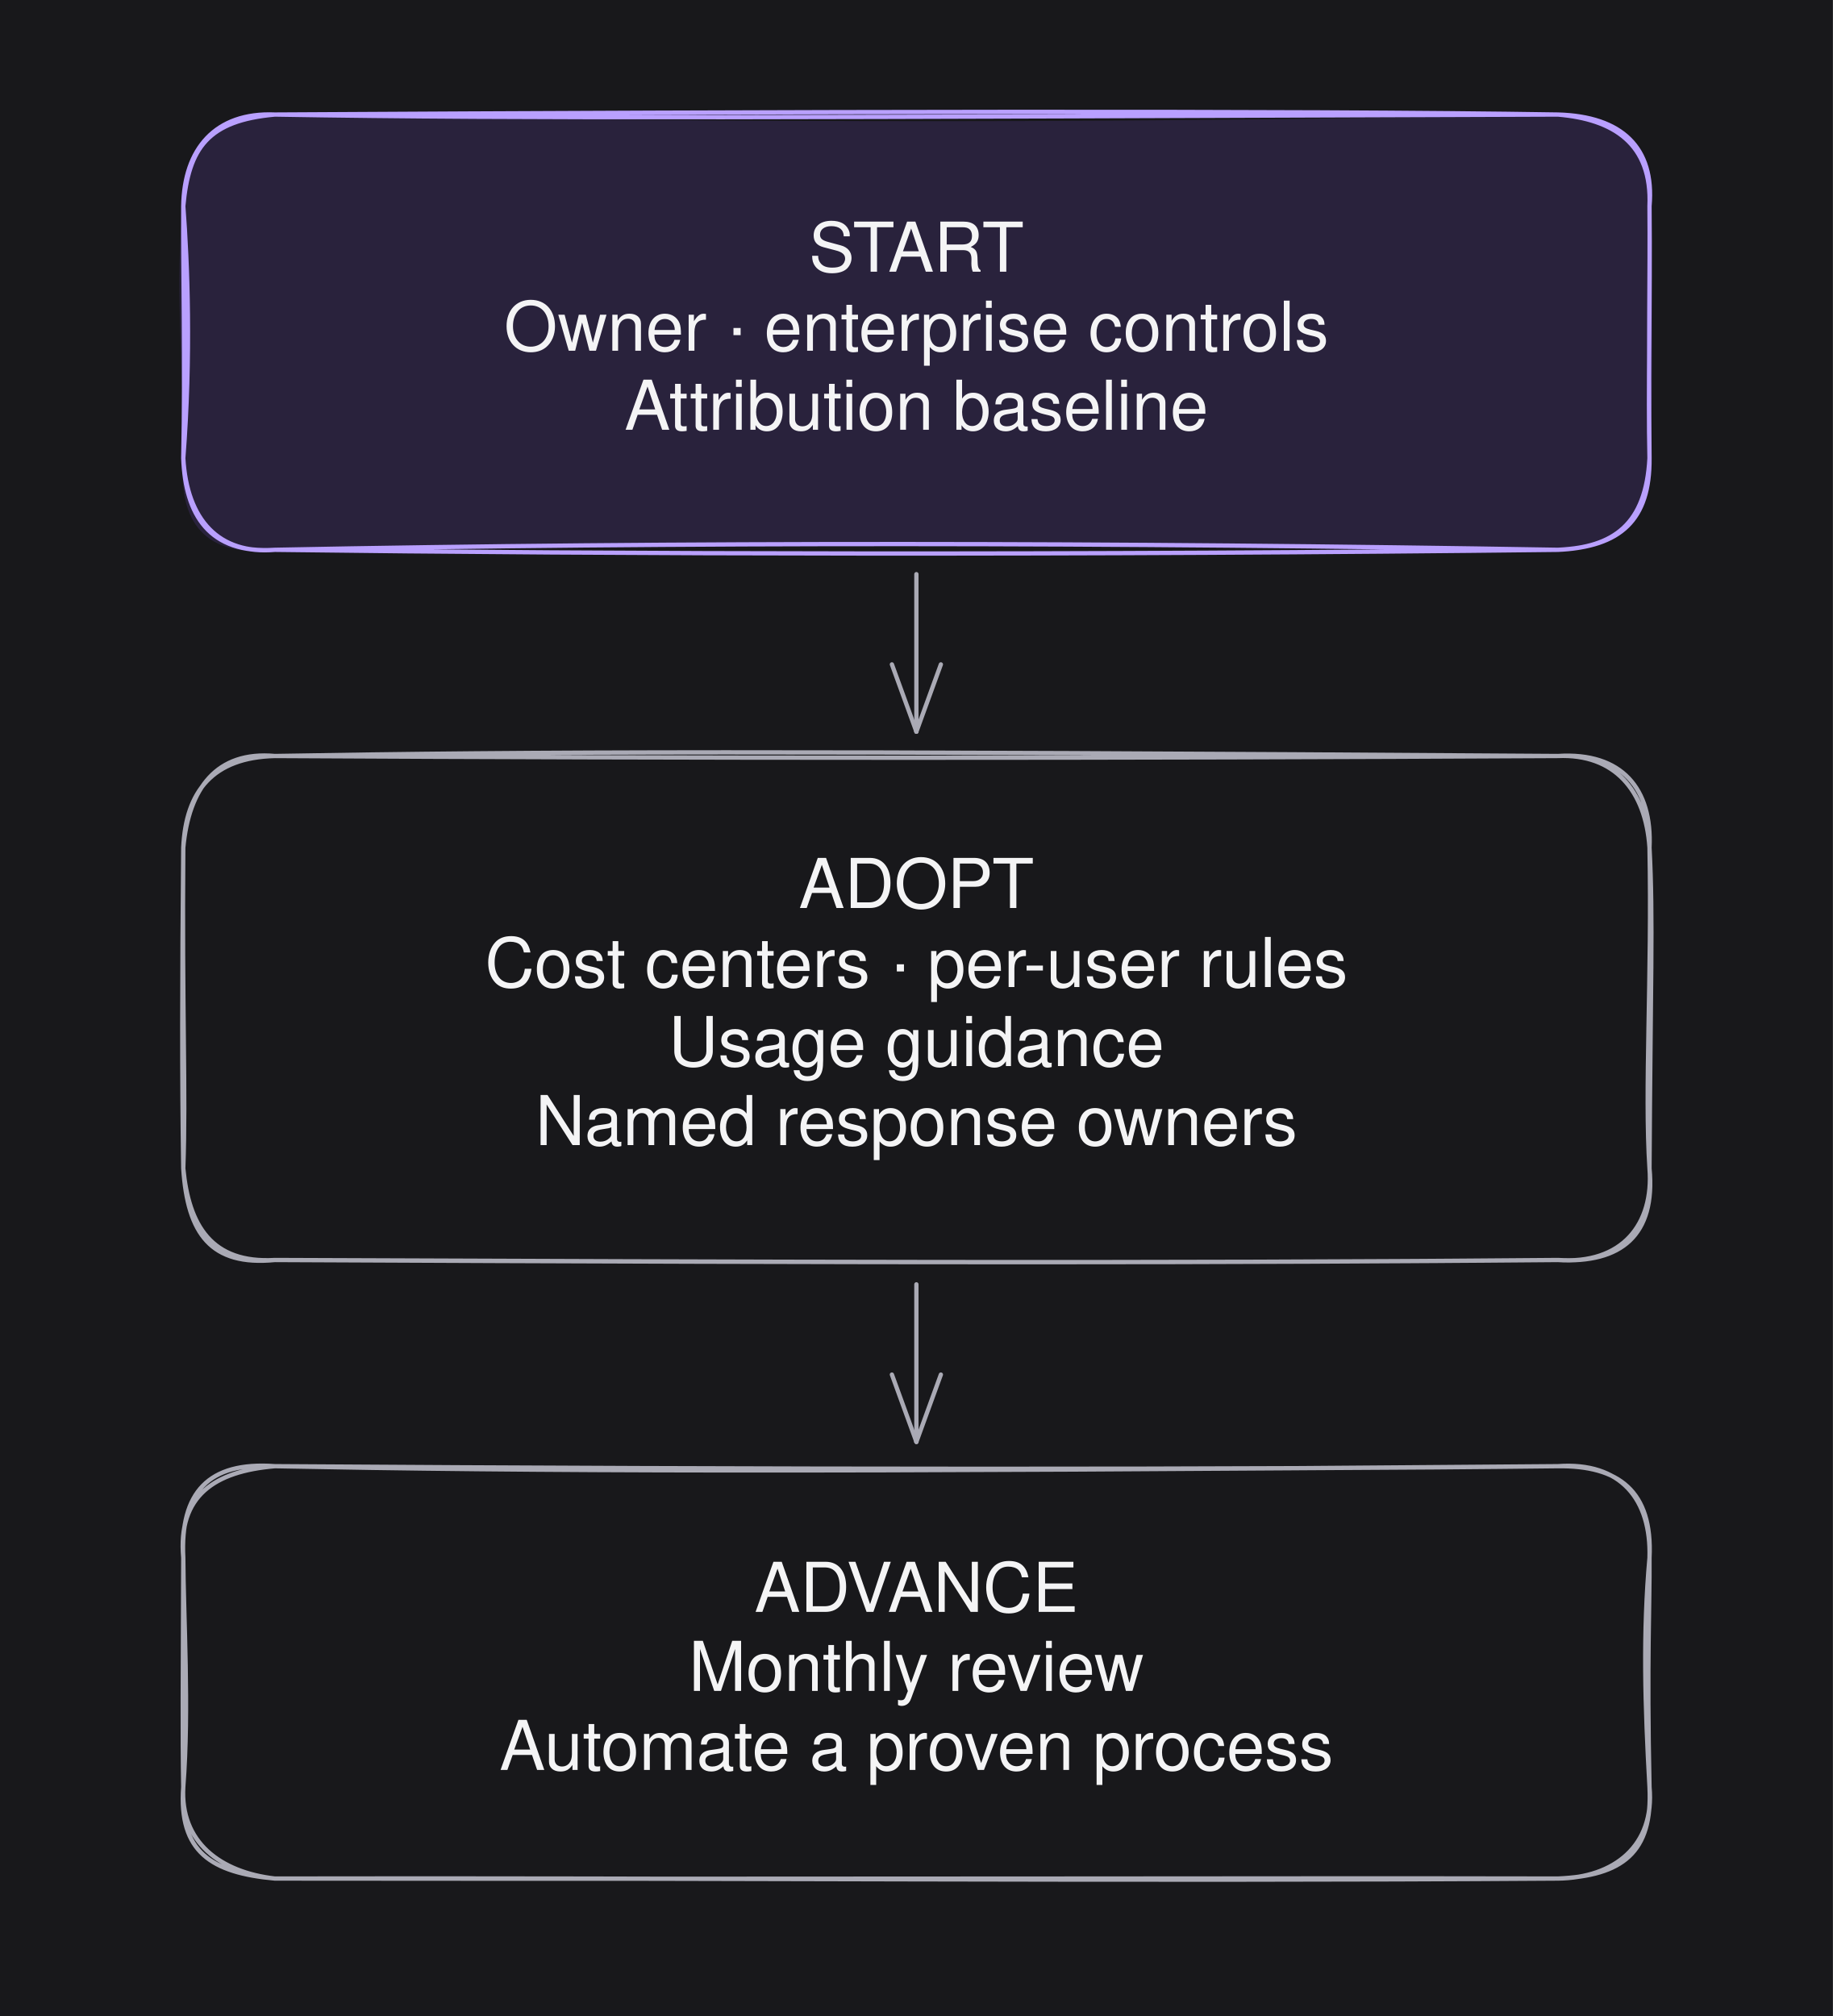
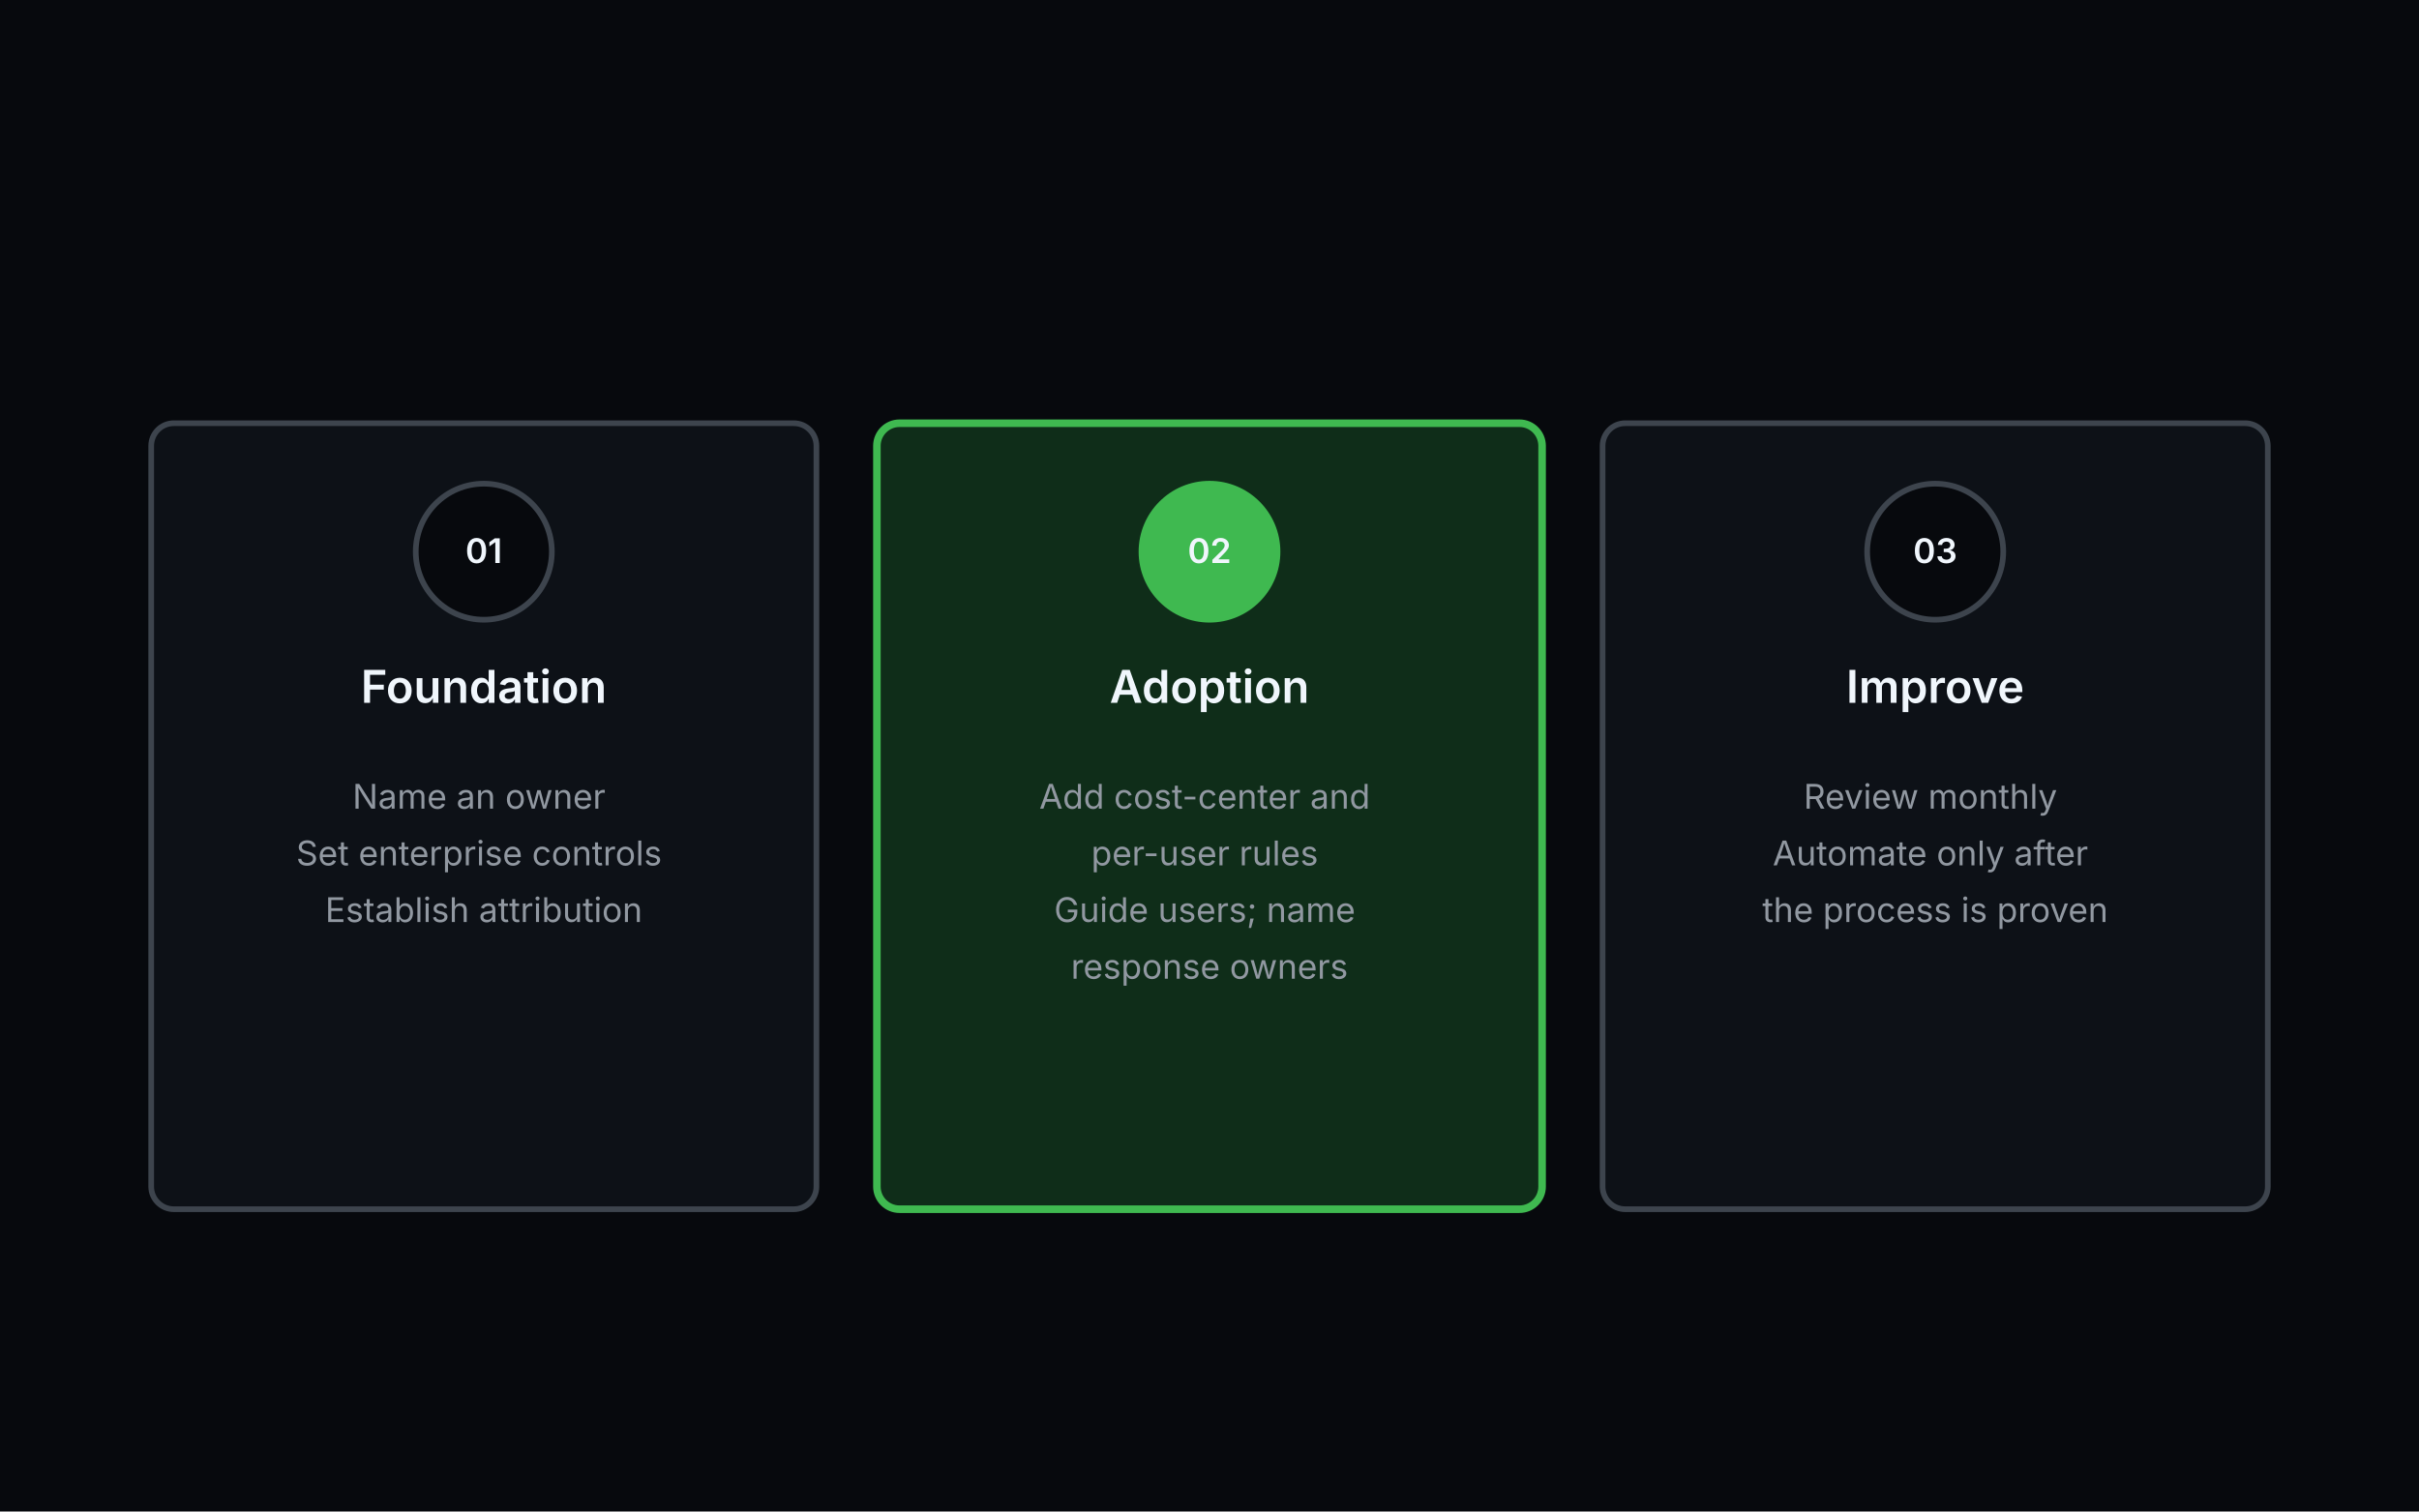
- <svg xmlns="http://www.w3.org/2000/svg" version="1.1" viewBox="0 0 640 704" width="640" height="704" role="img" aria-labelledby="rollout-roadmap-dark-title rollout-roadmap-dark-desc">
+ <svg xmlns="http://www.w3.org/2000/svg" viewBox="0 0 640 400" role="img" aria-labelledby="rollout-roadmap-dark-title rollout-roadmap-dark-desc">
  <defs>
-     <style class="style-fonts">
-       </style>
+     <marker id="rollout-roadmap-dark-arrow" markerWidth="8" markerHeight="6" refX="7" refY="3" orient="auto">
+       <path d="M 0 0 L 8 3 L 0 6 Z" fill="#9198a1" />
+     </marker>
  </defs>
-   <rect x="0" y="0" width="640" height="704" fill="#18181b" />
-   <g stroke-linecap="round" transform="translate(0 0) rotate(0 320 352)">
-     <path d="M0 0 L640 0 L640 704 L0 704" stroke="none" stroke-width="0" fill="#18181b" />
-     <path d="M0 0 C129.99 0, 259.98 0, 640 0 M0 0 C229.33 0, 458.66 0, 640 0 M640 0 C640 261.91, 640 523.82, 640 704 M640 0 C640 177.47, 640 354.94, 640 704 M640 704 C455.84 704, 271.67 704, 0 704 M640 704 C476.72 704, 313.43 704, 0 704 M0 704 C0 528.42, 0 352.85, 0 0 M0 704 C0 473.22, 0 242.45, 0 0" stroke="transparent" stroke-width="2" fill="none" />
+   <style>
+     svg { font-family: system-ui, -apple-system, "Segoe UI", sans-serif; color: #f0f6fc; }
+     .paper { fill: #07090d; }
+     .node, .step-card { fill: #0d1117; stroke: #3d444d; stroke-width: 1.5; }
+     .node.focus, .step-card.focus { fill: #0f2d19; stroke: #3fb950; stroke-width: 2; }
+     .decision { fill: #0d1117; stroke: #f0f6fc; stroke-width: 1.5; }
+     .hub { fill: #0f2d19; stroke: #3fb950; stroke-width: 1.5; }
+     .step-number { fill: #07090d; stroke: #3d444d; stroke-width: 1.5; }
+     .step-number.focus { fill: #3fb950; stroke: #3fb950; }
+     .eyebrow, .detail, .note { fill: #9198a1; }
+     .node-name, .number { fill: #f0f6fc; }
+     .arrow { fill: none; stroke: #9198a1; stroke-width: 1.5; stroke-linecap: round; stroke-linejoin: round; marker-end: url(#rollout-roadmap-dark-arrow); }
+     .spoke { fill: none; stroke: #9198a1; stroke-width: 1; stroke-dasharray: 4 3; }
+     .eyebrow { font-size: 8px; font-weight: 600; letter-spacing: .12em; }
+     .node-name { font-size: 12px; font-weight: 600; }
+     .detail { font-size: 9px; }
+     .arrow-label { fill: #9198a1; font-size: 8px; font-weight: 600; letter-spacing: .06em; }
+     .label-mask { fill: #07090d; }
+     .number { font-size: 9px; font-weight: 600; }
+     .note { font-size: 10px; }
+   </style>
+   <rect x="0" y="0" width="640" height="400" class="paper" />
+   <g>
+     <rect x="40" y="112" width="176" height="208" rx="6" class="step-card" />
+     <circle cx="128" cy="146" r="18" class="step-number" />
+     <text x="128" y="149" text-anchor="middle" class="number">
+       <tspan>01</tspan>
+     </text>
+     <text x="128" y="186" text-anchor="middle" class="node-name">
+       <tspan>Foundation</tspan>
+     </text>
+     <text x="128" y="214" text-anchor="middle" class="detail">
+       <tspan>Name an owner</tspan>
+       <tspan x="128" dy="15">Set enterprise controls</tspan>
+       <tspan x="128" dy="15">Establish attribution</tspan>
+     </text>
  </g>
-   <g stroke-linecap="round">
-     <g transform="translate(320 200.5) rotate(0 0 27.5)">
-       <path d="M0 0 C0 9.17, 0 45.83, 0 55 M0 0 C0 9.17, 0 45.83, 0 55" stroke="#aaaab5" stroke-width="1.5" fill="none" />
-     </g>
-     <g transform="translate(320 200.5) rotate(0 0 27.5)">
-       <path d="M-8.55 31.51 C-6.83 36.22, -5.12 40.94, 0 55 M-8.55 31.51 C-6.37 37.5, -4.19 43.49, 0 55" stroke="#aaaab5" stroke-width="1.5" fill="none" />
-     </g>
-     <g transform="translate(320 200.5) rotate(0 0 27.5)">
-       <path d="M8.55 31.51 C6.83 36.22, 5.12 40.94, 0 55 M8.55 31.51 C6.37 37.5, 4.19 43.49, 0 55" stroke="#aaaab5" stroke-width="1.5" fill="none" />
-     </g>
+   <g>
+     <rect x="232" y="112" width="176" height="208" rx="6" class="step-card focus" />
+     <circle cx="320" cy="146" r="18" class="step-number focus" />
+     <text x="320" y="149" text-anchor="middle" class="number">
+       <tspan>02</tspan>
+     </text>
+     <text x="320" y="186" text-anchor="middle" class="node-name">
+       <tspan>Adoption</tspan>
+     </text>
+     <text x="320" y="214" text-anchor="middle" class="detail">
+       <tspan>Add cost-center and</tspan>
+       <tspan x="320" dy="15">per-user rules</tspan>
+       <tspan x="320" dy="15">Guide users; name</tspan>
+       <tspan x="320" dy="15">response owners</tspan>
+     </text>
  </g>
-   <mask />
-   <g stroke-linecap="round">
-     <g transform="translate(320 448.5) rotate(0 0 27.5)">
-       <path d="M0 0 C0 9.17, 0 45.83, 0 55 M0 0 C0 9.17, 0 45.83, 0 55" stroke="#aaaab5" stroke-width="1.5" fill="none" />
-     </g>
-     <g transform="translate(320 448.5) rotate(0 0 27.5)">
-       <path d="M-8.55 31.51 C-6.83 36.22, -5.12 40.94, 0 55 M-8.55 31.51 C-6.37 37.5, -4.19 43.49, 0 55" stroke="#aaaab5" stroke-width="1.5" fill="none" />
-     </g>
-     <g transform="translate(320 448.5) rotate(0 0 27.5)">
-       <path d="M8.55 31.51 C6.83 36.22, 5.12 40.94, 0 55 M8.55 31.51 C6.37 37.5, 4.19 43.49, 0 55" stroke="#aaaab5" stroke-width="1.5" fill="none" />
-     </g>
-   </g>
-   <mask />
-   <g stroke-linecap="round" transform="translate(64 40) rotate(0 256 76)">
-     <path d="M32 0 C166 2.37, 297.46 3.75, 480 0 C501.67 0.13, 514.8 13.63, 512 32 C513.04 60.34, 513.63 93.28, 512 120 C511.43 144.61, 501.51 149.68, 480 152 C346.3 149.68, 211.28 149.1, 32 152 C7.21 154.94, -1.81 141.97, 0 120 C0.03 90.32, -3.02 55.71, 0 32 C3.49 7.71, 13.12 2.97, 32 0" stroke="none" stroke-width="0" fill="#29223c" />
-     <path d="M32 0 C120.99 1.5, 211.93 0.95, 480 0 M32 0 C210.88 -1.04, 389.45 -1.44, 480 0 M480 0 C502.3 0.61, 513.81 11.46, 512 32 M480 0 C499.31 1.62, 513 10.08, 512 32 M512 32 C512.22 56.98, 511.6 77.57, 512 120 M512 32 C512.31 64.93, 511.47 97.07, 512 120 M512 120 C512.19 141.59, 502.04 150.96, 480 152 M512 120 C510.79 143.13, 499.5 151.18, 480 152 M480 152 C326.59 149.42, 173.11 149.22, 32 152 M480 152 C315.22 153.92, 150.02 153.52, 32 152 M32 152 C12.47 153.69, 1.24 141.67, 0 120 M32 152 C9.03 153.52, 0.73 139.78, 0 120 M0 120 C2.77 84.28, 1.51 51.61, 0 32 M0 120 C0.69 86.77, -0.12 54.68, 0 32 M0 32 C0.28 12.04, 11.15 -0.88, 32 0 M0 32 C1.84 11.62, 8.66 2.08, 32 0" stroke="#b9a0ff" stroke-width="1.5" fill="none" />
-   </g>
-   <g transform="translate(175.9414 74.6) rotate(0 144.0586 41.4)">
-     <text x="144.059" y="20.28" font-family="Helvetica, Arial, sans-serif" font-size="24px" fill="#f4f4f5" text-anchor="middle" style="white-space: pre;" direction="ltr" dominant-baseline="alphabetic">START</text>
-     <text x="144.059" y="47.88" font-family="Helvetica, Arial, sans-serif" font-size="24px" fill="#f4f4f5" text-anchor="middle" style="white-space: pre;" direction="ltr" dominant-baseline="alphabetic">Owner · enterprise controls</text>
-     <text x="144.059" y="75.48" font-family="Helvetica, Arial, sans-serif" font-size="24px" fill="#f4f4f5" text-anchor="middle" style="white-space: pre;" direction="ltr" dominant-baseline="alphabetic">Attribution baseline</text>
-   </g>
-   <g stroke-linecap="round" transform="translate(64 264) rotate(0 256 88)">
-     <path d="M32 0 C198.24 -1.23, 366.4 -1.17, 480 0 C500.36 -3.15, 509.74 10.79, 512 32 C512.94 58.14, 510.55 83.55, 512 144 C515.03 168.49, 502.59 172.72, 480 176 C377.12 174.19, 271.53 175.95, 32 176 C8.84 175.22, -0.37 168.51, 0 144 C1.39 117.9, -0.67 86.91, 0 32 C-0.4 10.85, 8.77 -3.03, 32 0" stroke="none" stroke-width="0" fill="#18181b" />
-     <path d="M32 0 C121.45 -1.59, 213.01 -1.82, 480 0 M32 0 C177.97 0.8, 324.12 0.83, 480 0 M480 0 C499.7 -0.85, 510.68 12, 512 32 M480 0 C502.42 -1.46, 512.99 11.53, 512 32 M512 32 C512.89 76.92, 510.21 116.76, 512 144 M512 32 C513.31 56.46, 512.34 81.35, 512 144 M512 144 C513.55 163.51, 502.48 177.63, 480 176 M512 144 C514.21 167.4, 502.12 177.25, 480 176 M480 176 C366.55 176.99, 252.61 177.06, 32 176 M480 176 C339.84 177.25, 199.88 176.65, 32 176 M32 176 C9.81 177.3, 1.88 163.86, 0 144 M32 176 C9.69 178.18, 1.47 166.93, 0 144 M0 144 C0.96 117.16, -0.47 89.11, 0 32 M0 144 C-0.51 111.92, -0.43 78.66, 0 32 M0 32 C1.93 11.25, 11.61 -1.84, 32 0 M0 32 C0.89 12.29, 10.33 0.52, 32 0" stroke="#aaaab5" stroke-width="1.5" fill="none" />
-   </g>
-   <g transform="translate(168.6113 296.8) rotate(0 151.3887 55.2)">
-     <text x="151.389" y="20.28" font-family="Helvetica, Arial, sans-serif" font-size="24px" fill="#f4f4f5" text-anchor="middle" style="white-space: pre;" direction="ltr" dominant-baseline="alphabetic">ADOPT</text>
-     <text x="151.389" y="47.88" font-family="Helvetica, Arial, sans-serif" font-size="24px" fill="#f4f4f5" text-anchor="middle" style="white-space: pre;" direction="ltr" dominant-baseline="alphabetic">Cost centers · per-user rules</text>
-     <text x="151.389" y="75.48" font-family="Helvetica, Arial, sans-serif" font-size="24px" fill="#f4f4f5" text-anchor="middle" style="white-space: pre;" direction="ltr" dominant-baseline="alphabetic">Usage guidance</text>
-     <text x="151.389" y="103.08" font-family="Helvetica, Arial, sans-serif" font-size="24px" fill="#f4f4f5" text-anchor="middle" style="white-space: pre;" direction="ltr" dominant-baseline="alphabetic">Named response owners</text>
-   </g>
-   <g stroke-linecap="round" transform="translate(64 512) rotate(0 256 72)">
-     <path d="M32 0 C179.59 -0.8, 328.91 -1.95, 480 0 C500.46 0.41, 514.93 14.08, 512 32 C511.85 59.97, 508.98 79.51, 512 112 C514.64 136.61, 499.43 141.46, 480 144 C380.77 142.27, 284.03 142.87, 32 144 C10.9 144.76, 2.5 131.61, 0 112 C-2.5 83.41, -3.19 48.43, 0 32 C-1.87 10.2, 8.58 1.13, 32 0" stroke="none" stroke-width="0" fill="#18181b" />
-     <path d="M32 0 C122.25 1.74, 214.35 2.2, 480 0 M32 0 C202.69 1.17, 372.62 1.26, 480 0 M480 0 C501.96 -1.61, 512.65 11.59, 512 32 M480 0 C501.09 -0.26, 513.15 8.53, 512 32 M512 32 C509.66 58.04, 510.4 83.82, 512 112 M512 32 C512.13 49.18, 511.03 67, 512 112 M512 112 C513.19 135.07, 502.52 143.01, 480 144 M512 112 C513.89 132.58, 499.61 143.77, 480 144 M480 144 C328.2 145.04, 174.64 143.68, 32 144 M480 144 C374.12 143.79, 269.06 144.23, 32 144 M32 144 C9.87 142.01, -1.71 134.71, 0 112 M32 144 C12.88 141.82, -1.15 131.2, 0 112 M0 112 C2.13 84.64, 0.08 52.64, 0 32 M0 112 C-0.35 93.24, -0.14 74.25, 0 32 M0 32 C-1.96 10.37, 10.83 1.8, 32 0 M0 32 C-1.15 9.25, 8.73 -1.71, 32 0" stroke="#aaaab5" stroke-width="1.5" fill="none" />
-   </g>
-   <g transform="translate(173.252 542.6) rotate(0 146.748 41.4)">
-     <text x="146.748" y="20.28" font-family="Helvetica, Arial, sans-serif" font-size="24px" fill="#f4f4f5" text-anchor="middle" style="white-space: pre;" direction="ltr" dominant-baseline="alphabetic">ADVANCE</text>
-     <text x="146.748" y="47.88" font-family="Helvetica, Arial, sans-serif" font-size="24px" fill="#f4f4f5" text-anchor="middle" style="white-space: pre;" direction="ltr" dominant-baseline="alphabetic">Monthly review</text>
-     <text x="146.748" y="75.48" font-family="Helvetica, Arial, sans-serif" font-size="24px" fill="#f4f4f5" text-anchor="middle" style="white-space: pre;" direction="ltr" dominant-baseline="alphabetic">Automate a proven process</text>
+   <g>
+     <rect x="424" y="112" width="176" height="208" rx="6" class="step-card" />
+     <circle cx="512" cy="146" r="18" class="step-number" />
+     <text x="512" y="149" text-anchor="middle" class="number">
+       <tspan>03</tspan>
+     </text>
+     <text x="512" y="186" text-anchor="middle" class="node-name">
+       <tspan>Improve</tspan>
+     </text>
+     <text x="512" y="214" text-anchor="middle" class="detail">
+       <tspan>Review monthly</tspan>
+       <tspan x="512" dy="15">Automate only after</tspan>
+       <tspan x="512" dy="15">the process is proven</tspan>
+     </text>
  </g>
</svg>
